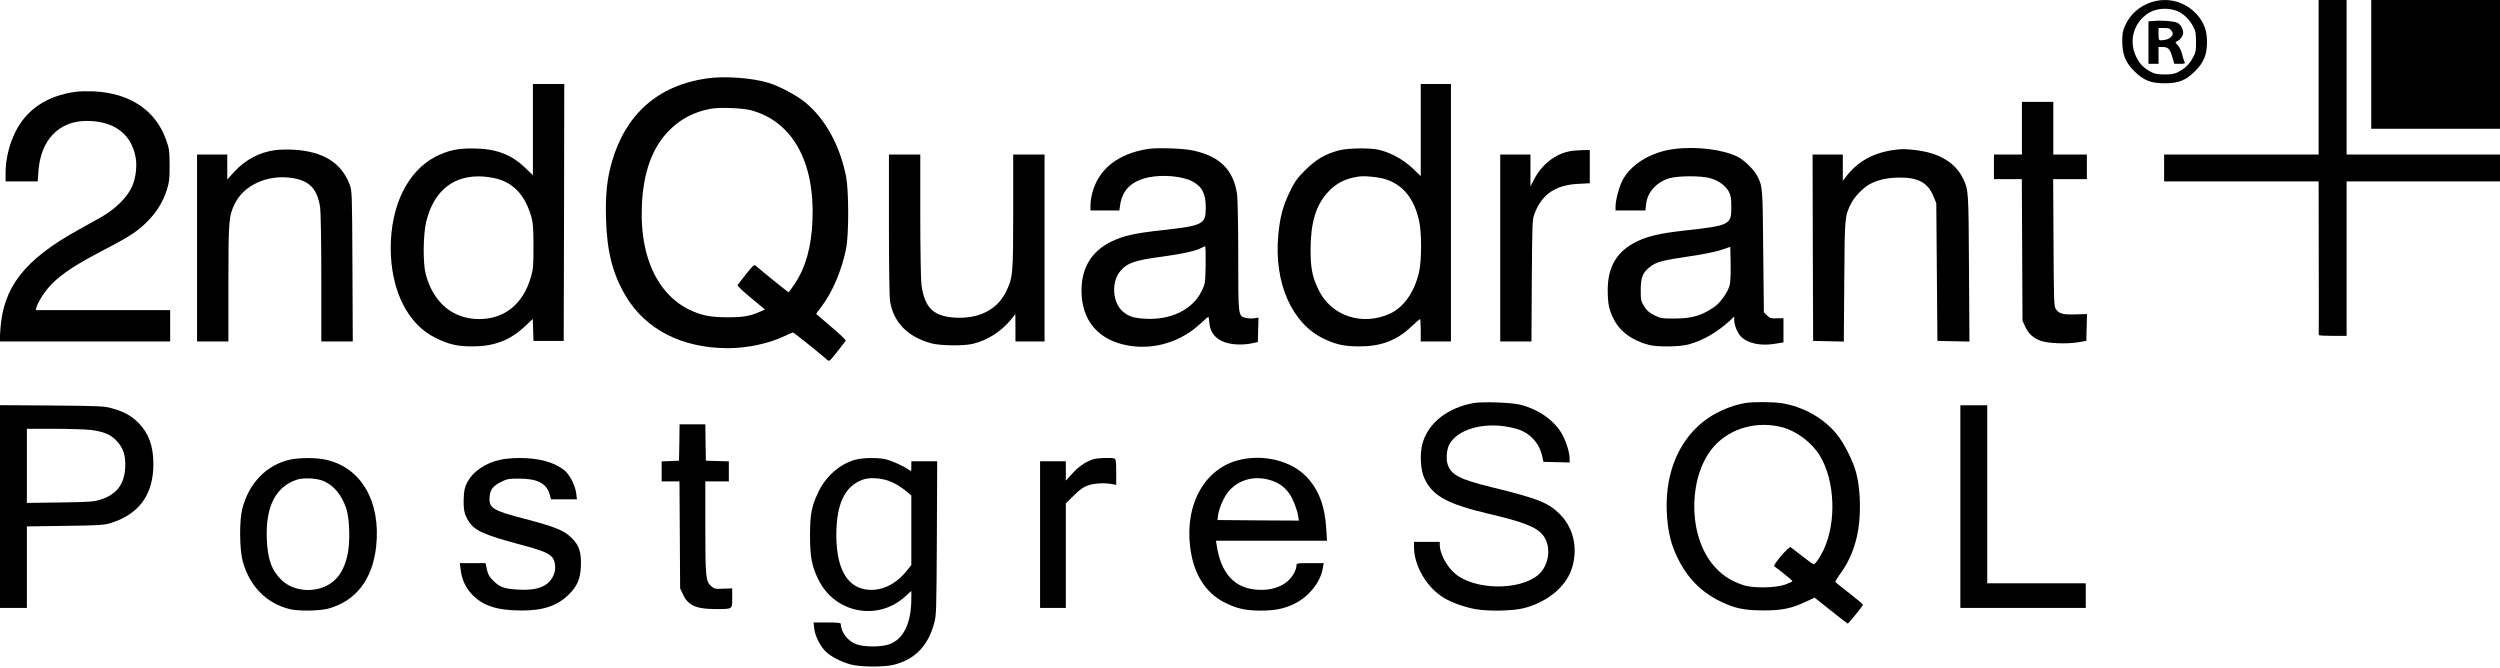
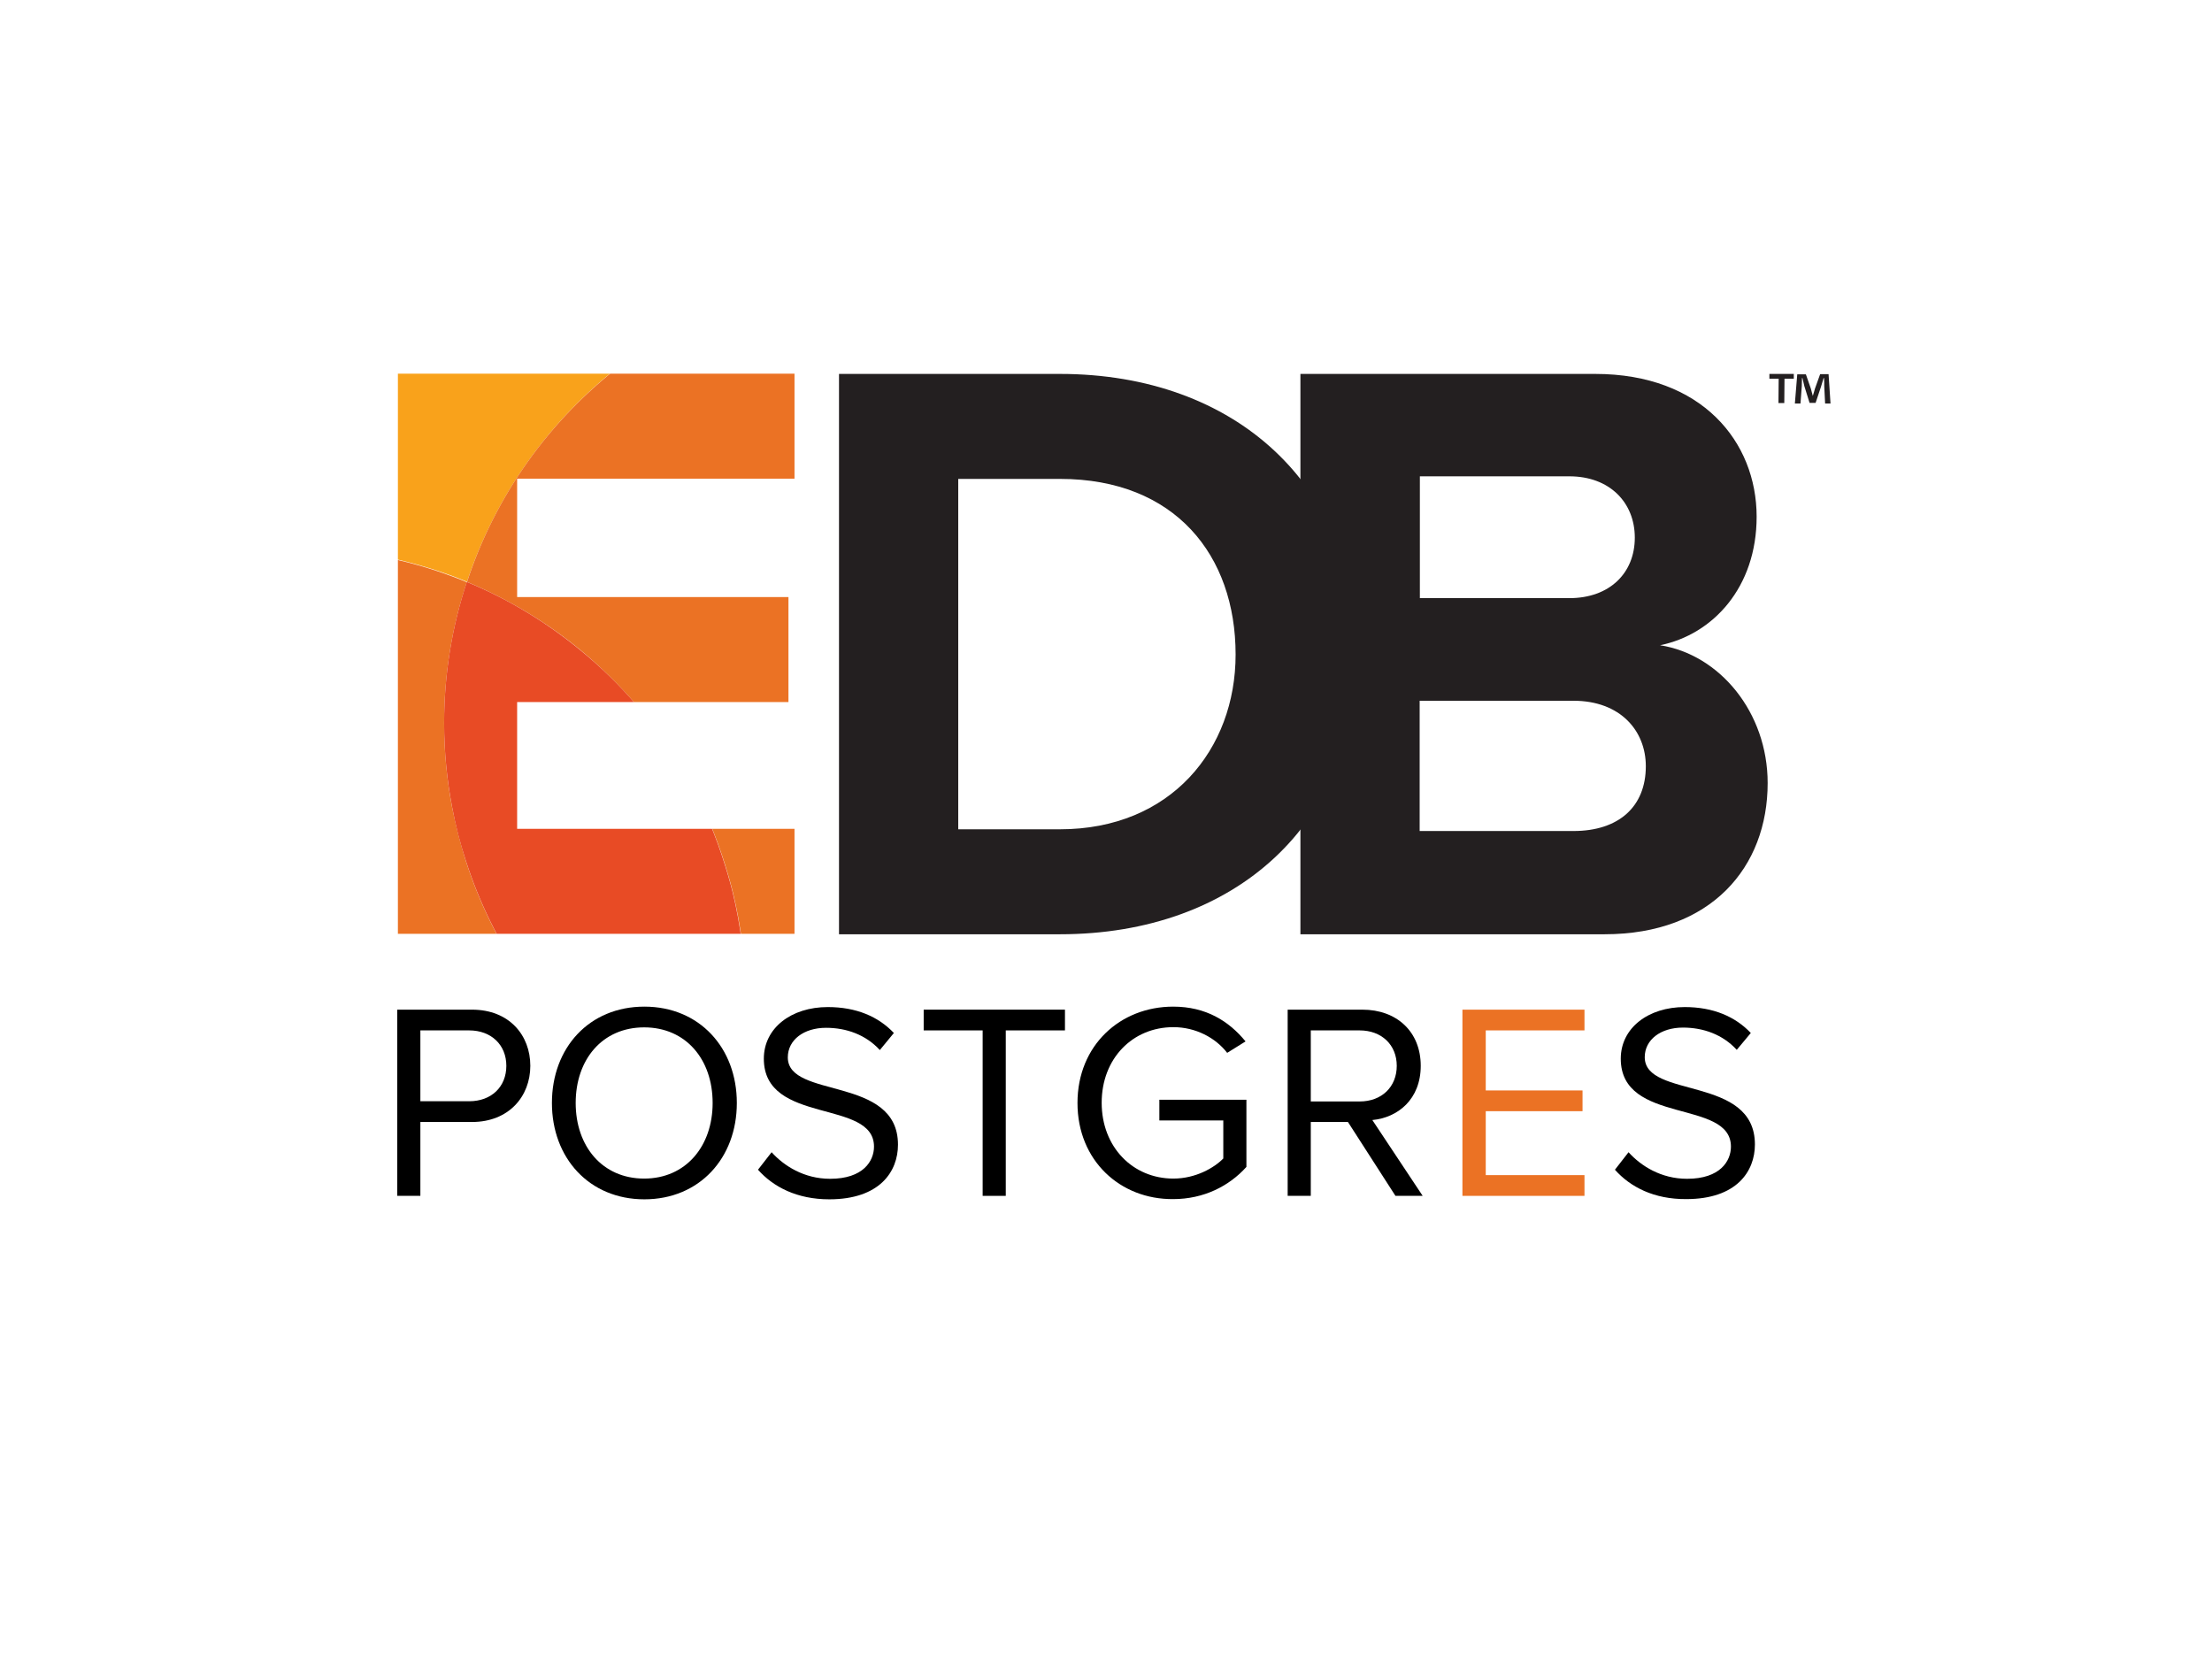
- <svg xmlns="http://www.w3.org/2000/svg" version="1.0" width="2233pt" height="596pt" viewBox="0 0 2233 596" preserveAspectRatio="xMidYMid meet">
-   <g transform="translate(0,596) scale(0.1,-0.1)" fill="#000000" stroke="none">
-     <path d="M19218 5941 c-107 -35 -188 -105 -235 -206 -23 -51 -27 -72 -27 -145 1 -119 28 -186 108 -266 82 -82 147 -108 271 -108 124 0 189 26 271 108 79 79 107 147 107 261 0 101 -27 175 -90 245 -103 115 -258 158 -405 111z m248 -89 c49 -25 95 -74 125 -132 20 -37 24 -60 24 -135 0 -81 -3 -95 -30 -143 -32 -59 -66 -91 -129 -125 -32 -17 -58 -22 -121 -22 -63 0 -89 5 -121 22 -67 36 -101 70 -133 135 -55 110 -39 242 41 333 22 25 59 55 81 66 79 41 186 41 263 1z" />
-     <path d="M19238 5773 l-48 -4 0 -190 0 -189 45 0 45 0 0 75 0 75 38 0 c48 0 65 -18 86 -92 l17 -58 50 0 c44 0 49 2 41 18 -5 9 -15 40 -22 69 -7 31 -23 63 -38 79 -21 21 -24 28 -13 32 28 9 61 51 61 76 0 38 -21 76 -51 92 -30 15 -137 24 -211 17z m158 -88 c15 -23 15 -27 1 -49 -15 -22 -54 -36 -98 -36 -16 0 -19 8 -19 55 l0 55 50 0 c42 0 52 -4 66 -25z" />
-     <path d="M20710 5270 l0 -690 -690 0 -690 0 0 -120 0 -120 690 0 690 0 1 -682 c1 -376 1 -686 0 -690 0 -5 55 -8 124 -8 l125 0 0 690 0 690 685 0 685 0 0 120 0 120 -685 0 -685 0 0 690 0 690 -125 0 -125 0 0 -690z" />
-     <path d="M21180 5385 l0 -575 575 0 575 0 0 575 0 575 -575 0 -575 0 0 -575z" />
-     <path d="M6309 5259 c-431 -63 -720 -318 -843 -743 -44 -149 -59 -297 -53 -511 8 -291 59 -491 175 -687 177 -300 502 -467 912 -468 177 0 370 42 514 111 33 16 64 29 69 29 8 0 234 -181 303 -242 21 -19 21 -18 91 69 38 48 72 93 76 99 4 7 -46 56 -128 124 -74 63 -135 115 -135 116 0 2 21 31 48 66 98 129 180 323 219 515 26 127 25 520 0 648 -56 278 -185 512 -364 660 -78 64 -227 143 -328 175 -147 45 -398 63 -556 39z m396 -283 c372 -99 574 -459 552 -986 -10 -239 -61 -419 -159 -566 -27 -41 -52 -74 -55 -74 -4 0 -202 159 -294 237 -14 11 -24 2 -84 -74 -38 -49 -72 -93 -77 -99 -4 -6 41 -50 119 -114 l126 -105 -49 -21 c-88 -38 -153 -49 -289 -48 -88 0 -153 6 -200 18 -372 91 -583 457 -562 976 12 301 93 525 248 679 101 101 224 164 370 190 75 14 282 6 354 -13z" />
-     <path d="M4760 4802 l0 -407 -70 67 c-126 121 -265 172 -470 172 -135 1 -219 -18 -325 -71 -252 -128 -405 -436 -405 -818 0 -378 151 -681 400 -803 121 -59 193 -76 330 -76 193 0 333 53 465 176 l74 69 3 -98 3 -98 135 0 135 0 3 1148 2 1147 -140 0 -140 0 0 -408z m-305 -443 c144 -44 240 -156 292 -339 14 -53 18 -101 18 -260 0 -174 -2 -204 -23 -275 -69 -240 -236 -375 -462 -375 -235 0 -410 147 -477 400 -27 101 -24 357 5 474 69 277 249 418 512 399 41 -3 102 -14 135 -24z" />
-     <path d="M12690 4799 l0 -412 -74 71 c-81 76 -192 138 -296 163 -79 20 -279 17 -360 -4 -122 -32 -207 -82 -301 -176 -74 -74 -93 -101 -137 -191 -62 -127 -89 -225 -104 -387 -41 -426 120 -793 407 -929 109 -52 184 -68 315 -68 195 0 332 51 463 174 41 39 78 70 81 70 3 0 6 -45 6 -100 l0 -100 135 0 135 0 0 1150 0 1150 -135 0 -135 0 0 -411z m-315 -440 c157 -49 258 -175 301 -374 23 -108 23 -340 0 -450 -38 -176 -135 -318 -258 -375 -248 -116 -530 -22 -641 212 -57 119 -71 192 -71 363 1 237 48 392 155 509 72 79 157 122 274 139 52 8 178 -4 240 -24z" />
-     <path d="M675 5140 c-258 -36 -440 -159 -540 -363 -54 -111 -85 -242 -85 -359 l0 -78 144 0 143 0 6 88 c19 281 182 452 432 452 242 0 398 -116 436 -323 15 -78 2 -184 -29 -258 -45 -103 -154 -210 -290 -285 -37 -21 -123 -69 -192 -107 -482 -267 -673 -512 -697 -894 l-6 -103 761 0 762 0 0 140 0 140 -601 0 -600 0 6 23 c19 60 77 149 140 213 90 91 219 175 473 307 234 122 302 168 394 265 77 82 127 167 160 272 20 64 23 96 23 215 -1 130 -3 146 -31 225 -93 264 -322 418 -645 434 -57 2 -131 1 -164 -4z" />
-     <path d="M18060 4815 l0 -235 -125 0 -125 0 0 -110 0 -110 125 0 124 0 3 -632 3 -633 26 -56 c29 -62 72 -100 140 -124 62 -22 227 -29 324 -13 l80 13 3 120 3 120 -102 -3 c-113 -4 -148 6 -176 47 -17 24 -18 66 -21 594 l-3 567 151 0 150 0 0 110 0 110 -150 0 -150 0 0 235 0 235 -140 0 -140 0 0 -235z" />
-     <path d="M10255 4630 c-271 -43 -443 -180 -500 -397 -8 -31 -15 -79 -15 -105 l0 -48 129 0 129 0 7 48 c20 136 101 215 254 248 126 26 298 11 387 -34 90 -46 124 -111 124 -236 0 -149 -23 -161 -381 -201 -263 -29 -353 -50 -467 -105 -173 -86 -262 -233 -262 -435 0 -271 153 -448 426 -493 229 -37 464 36 638 199 35 32 66 59 69 59 2 0 7 -24 9 -54 10 -115 94 -183 241 -192 40 -3 99 1 132 8 l60 13 3 109 3 109 -41 -6 c-22 -3 -56 -1 -75 4 -66 18 -65 13 -65 551 0 266 -5 513 -10 550 -32 221 -153 342 -395 394 -85 19 -318 26 -400 14z m514 -1038 c-4 -166 -4 -168 -37 -234 -80 -163 -274 -258 -501 -245 -103 5 -149 20 -200 63 -95 79 -107 266 -24 363 63 74 131 97 383 130 164 22 291 50 337 75 15 8 32 15 37 16 4 0 6 -75 5 -168z" />
-     <path d="M14952 4629 c-211 -27 -396 -143 -466 -292 -29 -61 -56 -169 -56 -224 l0 -33 134 0 133 0 6 56 c11 106 91 196 205 231 78 24 293 25 373 0 73 -22 133 -67 161 -119 18 -35 22 -59 22 -133 1 -164 -9 -169 -424 -215 -213 -24 -316 -48 -416 -95 -181 -87 -264 -225 -264 -438 1 -121 11 -171 52 -254 55 -113 169 -197 318 -234 78 -20 269 -17 350 4 128 34 255 107 368 210 l42 40 0 -30 c0 -45 27 -114 58 -147 59 -63 178 -89 310 -66 l72 12 0 108 0 108 -60 -1 c-53 -2 -63 1 -87 26 l-28 27 -6 548 c-5 576 -5 576 -54 672 -27 53 -115 139 -171 168 -132 67 -372 97 -572 71z m497 -1218 c-17 -61 -80 -151 -131 -188 -115 -82 -203 -108 -364 -108 -114 0 -123 2 -179 30 -46 23 -66 42 -90 79 -28 46 -30 56 -30 145 0 114 18 158 84 208 56 44 111 58 348 93 124 18 231 39 284 57 l84 28 3 -150 c2 -96 -2 -166 -9 -194z" />
-     <path d="M2458 4619 c-142 -19 -266 -85 -368 -196 l-60 -66 0 112 0 111 -135 0 -135 0 0 -835 0 -835 140 0 140 0 0 518 c0 563 4 603 57 712 80 164 286 260 500 232 165 -22 238 -96 263 -268 5 -39 10 -312 10 -631 l0 -563 140 0 141 0 -3 673 c-3 662 -4 673 -25 729 -74 195 -237 296 -503 311 -52 3 -125 1 -162 -4z" />
-     <path d="M16935 4623 c-195 -23 -341 -102 -448 -243 l-27 -35 0 118 0 117 -135 0 -135 0 2 -832 3 -833 137 -3 137 -3 4 538 c4 585 4 582 63 699 31 61 111 142 170 172 75 38 155 55 259 56 171 1 256 -47 306 -170 l24 -59 5 -615 5 -615 143 -3 143 -3 -4 658 c-4 699 -4 696 -54 800 -70 143 -216 229 -428 253 -89 10 -112 10 -170 3z" />
-     <path d="M14020 4609 c-130 -25 -249 -119 -317 -250 l-33 -64 0 143 0 142 -135 0 -135 0 0 -835 0 -835 140 0 139 0 3 543 c4 534 4 543 26 602 64 170 187 253 390 263 l102 5 0 148 0 149 -67 -1 c-38 -1 -88 -5 -113 -10z" />
-     <path d="M7940 3958 c0 -371 4 -649 10 -688 30 -189 158 -320 370 -377 80 -21 289 -24 370 -4 133 32 259 114 348 226 l31 40 1 -122 0 -123 130 0 130 0 0 835 0 835 -140 0 -140 0 0 -507 c0 -566 -3 -593 -65 -720 -79 -160 -243 -243 -456 -230 -193 12 -272 90 -299 297 -5 41 -10 319 -10 618 l0 542 -140 0 -140 0 0 -622z" />
-     <path d="M13162 2360 c-235 -43 -407 -179 -457 -364 -25 -93 -17 -232 17 -307 72 -158 206 -232 579 -319 309 -73 420 -117 479 -188 80 -98 60 -271 -42 -358 -168 -141 -567 -135 -741 12 -74 62 -137 180 -137 256 l0 28 -115 0 -115 0 0 -48 c0 -165 115 -361 265 -451 71 -43 187 -85 285 -102 118 -21 339 -16 435 10 202 53 365 185 420 340 64 182 24 375 -105 501 -102 101 -197 138 -605 238 -287 70 -365 110 -395 206 -15 46 -8 131 14 174 71 137 307 205 543 156 92 -19 145 -44 196 -93 46 -43 76 -98 92 -166 l11 -50 117 -3 117 -3 0 34 c0 52 -28 145 -63 211 -66 125 -209 228 -377 271 -77 20 -338 29 -418 15z" />
-     <path d="M15588 2360 c-132 -23 -275 -86 -378 -169 -234 -188 -349 -497 -319 -858 11 -140 39 -247 94 -358 87 -178 209 -302 378 -385 130 -64 216 -82 387 -82 166 -1 250 17 381 78 l77 36 146 -116 c80 -64 148 -116 150 -116 7 0 136 159 136 168 0 5 -54 51 -120 102 -66 51 -123 97 -126 101 -3 5 13 32 34 61 78 104 127 213 158 346 38 164 36 405 -6 567 -26 102 -106 262 -171 343 -116 145 -303 251 -497 281 -80 12 -253 13 -324 1z m330 -216 c129 -34 266 -137 337 -254 135 -222 150 -592 34 -840 -33 -70 -74 -130 -90 -130 -6 0 -51 33 -102 73 -51 40 -97 76 -104 80 -15 9 -161 -162 -146 -171 39 -26 163 -126 163 -133 0 -4 -30 -18 -67 -31 -91 -31 -288 -33 -373 -4 -125 43 -207 100 -282 197 -217 279 -204 794 26 1047 146 159 380 224 604 166z" />
-     <path d="M0 1436 l0 -906 120 0 120 0 0 364 0 364 338 5 c281 3 347 7 397 21 263 77 395 253 395 531 0 162 -42 276 -135 370 -63 62 -130 99 -232 127 -74 21 -103 22 -540 26 l-463 3 0 -905z m808 684 c120 -15 181 -41 235 -99 60 -64 81 -133 75 -242 -9 -146 -77 -235 -216 -280 -61 -20 -92 -23 -364 -27 l-298 -4 0 331 0 331 243 0 c133 0 280 -5 325 -10z" />
-     <path d="M17510 1435 l0 -905 560 0 560 0 0 110 0 110 -440 0 -440 0 0 795 0 795 -120 0 -120 0 0 -905z" />
-     <path d="M6068 2008 l-3 -163 -77 -3 -78 -3 0 -89 0 -90 79 0 80 0 3 -477 3 -478 26 -56 c46 -97 117 -129 288 -129 158 0 151 -4 151 99 l0 86 -78 -3 c-72 -4 -80 -2 -109 22 -49 41 -53 81 -53 531 l0 405 105 0 105 0 0 90 0 89 -102 3 -103 3 -3 163 -2 162 -115 0 -115 0 -2 -162z" />
-     <path d="M2593 1855 c-211 -46 -370 -209 -429 -440 -27 -106 -25 -362 4 -468 61 -224 213 -378 422 -428 78 -19 260 -16 339 4 248 66 399 261 431 557 43 403 -136 708 -455 775 -86 18 -229 18 -312 0z m298 -192 c92 -41 157 -119 200 -239 33 -92 39 -321 10 -434 -27 -106 -65 -175 -127 -225 -128 -105 -341 -99 -458 13 -90 87 -126 187 -133 372 -11 286 80 464 270 526 59 19 180 13 238 -13z" />
-     <path d="M4470 1854 c-136 -29 -251 -109 -300 -209 -19 -38 -26 -70 -28 -136 -4 -98 6 -147 44 -205 55 -86 138 -122 483 -214 236 -63 280 -90 289 -178 3 -35 -1 -62 -16 -94 -41 -93 -141 -134 -306 -125 -128 7 -170 21 -227 77 -38 37 -49 55 -60 103 l-12 57 -115 0 -115 0 7 -55 c10 -85 42 -159 96 -218 96 -105 224 -149 440 -150 201 -2 327 41 432 144 73 73 101 136 106 245 6 129 -13 191 -81 258 -68 68 -146 100 -418 171 -292 76 -324 97 -316 198 5 64 30 96 102 132 55 28 68 30 165 30 161 0 243 -44 270 -142 l11 -43 116 0 116 0 -6 52 c-9 72 -59 170 -106 208 -93 73 -229 110 -406 109 -55 0 -129 -7 -165 -15z" />
-     <path d="M7641 1854 c-137 -37 -262 -145 -330 -286 -62 -128 -75 -196 -76 -388 0 -196 16 -279 77 -401 148 -297 530 -369 773 -147 l55 50 0 -68 c0 -222 -71 -366 -201 -410 -72 -24 -215 -24 -286 0 -78 26 -143 109 -143 184 0 9 -31 12 -121 12 l-122 0 6 -55 c7 -67 56 -163 108 -210 51 -46 144 -92 226 -112 93 -22 296 -22 380 0 186 49 300 166 355 364 22 76 22 93 26 766 l3 687 -116 0 -115 0 0 -46 c0 -46 0 -46 -22 -30 -46 34 -165 86 -217 96 -75 14 -196 11 -260 -6z m264 -179 c63 -16 130 -53 196 -108 l39 -32 0 -311 0 -311 -39 -49 c-82 -103 -186 -164 -292 -172 -219 -15 -338 155 -339 486 0 281 75 440 237 498 51 18 126 17 198 -1z" />
-     <path d="M9758 1856 c-67 -24 -126 -65 -182 -128 l-56 -61 0 86 0 87 -115 0 -115 0 0 -655 0 -655 115 0 115 0 0 467 0 467 73 72 c56 55 85 75 127 89 57 19 147 24 213 11 l37 -7 0 114 c0 96 -3 116 -16 121 -28 11 -158 6 -196 -8z" />
-     <path d="M11083 1855 c-314 -68 -500 -388 -453 -778 29 -241 135 -412 311 -500 105 -53 184 -70 314 -71 130 0 205 14 300 58 133 62 242 197 261 324 l7 42 -122 0 c-119 0 -121 0 -121 -22 -1 -41 -36 -103 -81 -141 -63 -54 -156 -81 -262 -75 -209 11 -333 145 -370 401 l-6 37 496 0 496 0 -7 109 c-12 205 -70 354 -181 467 -134 136 -368 196 -582 149z m268 -185 c72 -22 125 -61 168 -123 32 -48 65 -133 76 -195 l7 -42 -364 2 -363 3 3 33 c6 55 40 144 78 199 85 123 240 172 395 123z" />
+ <svg xmlns="http://www.w3.org/2000/svg" xmlns:xlink="http://www.w3.org/1999/xlink" version="1.1" x="0px" y="0px" viewBox="0 0 1024 768" style="enable-background:new 0 0 1024 768;" xml:space="preserve">
+   <style type="text/css">
+ 	.st0{fill:#EB7224;}
+ 	.st1{fill:#231F20;}
+ 	.st2{clip-path:url(#XMLID_4_);}
+ 	.st3{fill:#F9A21B;}
+ 	.st4{fill:#E84B25;}
+ 	.st5{display:none;}
+ 	.st6{display:inline;}
+ 	.st7{clip-path:url(#XMLID_12_);}
+ 	.st8{font-family:'MyriadPro-Regular';}
+ 	.st9{font-size:26.437px;}
+ 	.st10{clip-path:url(#XMLID_13_);}
+ 	.st11{display:inline;fill:#231F20;}
+ 	.st12{font-size:56.344px;}
+ </style>
+   <g id="Layer_1">
+     <g>
+       <path id="XMLID_62_" d="M183.9,553.6v-86.2h34.6c17.3,0,27,11.9,27,26c0,14.1-9.9,26-27,26h-23.9v34.2H183.9z M234.4,493.4    c0-9.7-7-16.4-17.2-16.4h-22.6v32.8h22.6C227.5,509.8,234.4,503.1,234.4,493.4z" />
+       <path id="XMLID_59_" d="M255.5,510.6c0-25.5,17.2-44.6,42.8-44.6c25.5,0,42.8,19.1,42.8,44.6c0,25.5-17.3,44.6-42.8,44.6    C272.7,555.2,255.5,536,255.5,510.6z M329.9,510.6c0-20.2-12.4-35-31.7-35c-19.4,0-31.7,14.9-31.7,35c0,20,12.3,35,31.7,35    C317.5,545.6,329.9,530.6,329.9,510.6z" />
+       <path id="XMLID_57_" d="M350.9,541.5l6.3-8.1c5.7,6.3,15,12.3,27.1,12.3c15.4,0,20.3-8.3,20.3-14.9c0-22.2-51-9.9-51-40.7    c0-14.2,12.7-23.9,29.6-23.9c13.2,0,23.4,4.4,30.6,12l-6.5,7.9c-6.5-7.1-15.5-10.3-24.9-10.3c-10.3,0-17.7,5.6-17.7,13.7    c0,19.4,51,8.3,51,40.4c0,12.5-8.5,25.3-31.8,25.3C369,555.2,358,549.5,350.9,541.5z" />
+       <path id="XMLID_55_" d="M454.9,553.6V477h-27.3v-9.6H493v9.6h-27.4v76.6H454.9z" />
+       <path id="XMLID_53_" d="M498.8,510.6c0-26.7,19.8-44.6,44.3-44.6c15.2,0,25.8,6.7,33.5,16.1l-8.5,5.3c-5.4-7-14.6-11.9-24.9-11.9    c-18.9,0-33.2,14.5-33.2,35c0,20.4,14.3,35.1,33.2,35.1c10.3,0,18.9-5,23.1-9.3v-17.6h-29.6v-9.6H577v31.1    c-8,8.9-19.8,14.9-33.9,14.9C518.6,555.3,498.8,537.3,498.8,510.6z" />
+       <path id="XMLID_44_" d="M646,553.6l-22-34.2h-17.2v34.2h-10.7v-86.2h34.6c15.8,0,27,10.1,27,26c0,15.5-10.6,24-22.4,25.1    l23.3,35.1H646z M646.6,493.4c0-9.7-7-16.4-17.2-16.4h-22.6v32.9h22.6C639.7,509.9,646.6,503.1,646.6,493.4z" />
+       <path id="XMLID_42_" class="st0" d="M677,553.6v-86.2h56.5v9.6h-45.7v27.8h44.8v9.6h-44.8V544h45.7v9.6H677z" />
+       <path id="XMLID_40_" d="M747.6,541.5l6.3-8.1c5.7,6.3,15,12.3,27.1,12.3c15.4,0,20.3-8.3,20.3-14.9c0-22.2-51-9.9-51-40.7    c0-14.2,12.7-23.9,29.6-23.9c13.2,0,23.4,4.4,30.6,12L804,486c-6.5-7.1-15.5-10.3-24.9-10.3c-10.3,0-17.7,5.6-17.7,13.7    c0,19.4,51,8.3,51,40.4c0,12.5-8.5,25.3-31.8,25.3C765.7,555.2,754.7,549.5,747.6,541.5z" />
+       <g id="XMLID_3_">
+         <g id="XMLID_34_">
+           <path id="XMLID_35_" class="st1" d="M388.4,432.5V173.1h102.3c81.3,0,137.7,51.7,137.7,129.9c0,78.2-56.4,129.5-137.7,129.5      H388.4z M572,303c0-45.9-28-81.3-81.3-81.3h-47.1v162.2h47.1C542,383.9,572,346.9,572,303z" />
+         </g>
+         <g id="XMLID_29_">
+           <path id="XMLID_30_" class="st1" d="M602,432.5V173.1h136.5c49.4,0,74.7,31.5,74.7,66.1c0,32.7-20.2,54.5-44.7,59.5      c27.6,4.3,49.8,31.1,49.8,63.8c0,38.9-26.1,70-75.5,70H602z M756.8,248.9c0-16.3-11.7-28.4-30.3-28.4h-69.2v56.4h69.2      C745.1,276.9,756.8,265.3,756.8,248.9z M761.9,354.7c0-16.3-11.7-30.3-33.5-30.3h-71.2v60.3h71.2      C749.4,384.7,761.9,373.4,761.9,354.7z" />
+         </g>
+         <g id="XMLID_17_">
+           <defs>
+             <path id="XMLID_19_" d="M184.2,432.5V173h183.6v48.6H239.4v54.8h125.6v48.6H239.4v58.7h128.4v48.6H184.2z" />
+           </defs>
+           <clipPath id="XMLID_4_">
+             <use xlink:href="#XMLID_19_" style="overflow:visible;" />
+           </clipPath>
+           <g id="XMLID_21_" class="st2">
+             <g id="XMLID_22_">
+               <g id="XMLID_23_">
+                 <g id="XMLID_24_">
+                   <path id="XMLID_28_" class="st3" d="M290.9,79.2C185,79.2,97.6,157.9,83.8,260c16.7-4.3,34.2-6.6,52.2-6.6          c8.6,0,17.1,0.6,25.5,1.6c6.2,0.8,12.4,1.8,18.5,3.1c12.5,2.7,24.6,6.4,36.2,11.2c13.3-40.3,38.5-75.2,71.4-100.5          c6.2-4.7,12.6-9.2,19.2-13.2c31.5-19,68.5-30,108-30c2.6,0,5.1,0.1,7.7,0.2C386.5,96.7,340.7,79.2,290.9,79.2z" />
+                   <path id="XMLID_27_" class="st0" d="M215.7,398.7c-2.6-8.1-4.7-16.5-6.4-25c-2.4-12.6-3.7-25.6-3.7-38.9          c0-22.8,3.7-44.8,10.5-65.3c-11.6-4.8-23.7-8.6-36.2-11.2c-6.1-1.3-12.2-2.4-18.5-3.1c-8.3-1-16.8-1.6-25.5-1.6          c-18,0-35.6,2.3-52.2,6.6c-1.2,9.2-2,18.7-2,28.3c0,112.9,89.5,204.8,201.3,208.9C252,471.8,228.3,437.8,215.7,398.7z" />
+                   <path id="XMLID_26_" class="st0" d="M422.5,125.9c-2.6-0.1-5.1-0.2-7.7-0.2c-39.5,0-76.5,11-108,30c-6.6,4-13,8.5-19.2,13.2          c-33,25.3-58.2,60.2-71.4,100.5c19.2,8,36.9,18.7,52.7,31.7c18.6,15.4,34.6,33.9,47,54.7c7.5,12.6,13.7,26.2,18.4,40.3          c1.8,5.5,3.5,11,4.9,16.7c3.9,15.9,6,32.5,6,49.7c0,9.6-0.7,19-1.9,28.2c90.2-23.2,156.8-105.1,156.8-202.5          C499.9,222.7,469.7,164.2,422.5,125.9z" />
+                   <path id="XMLID_25_" class="st4" d="M339.1,412.8c-1.4-5.7-3.1-11.2-4.9-16.7c-4.7-14.2-10.9-27.7-18.4-40.3          c-12.4-20.9-28.3-39.4-47-54.7c-15.8-13-33.5-23.8-52.7-31.7c-6.8,20.6-10.5,42.5-10.5,65.3c0,13.3,1.3,26.3,3.7,38.9          c1.6,8.5,3.7,16.9,6.4,25c12.6,39.1,36.3,73.2,67.4,98.5c2.5,0.1,5.1,0.2,7.7,0.2c18,0,35.5-2.3,52.2-6.6          c1.2-9.2,1.9-18.7,1.9-28.2C345.1,445.4,343,428.7,339.1,412.8z" />
+                 </g>
+               </g>
+             </g>
+           </g>
+         </g>
+       </g>
+       <g>
+         <path class="st1" d="M830.4,173.1l0,2.2l-4.3,0l-0.1,11.3l-2.7,0l0.1-11.3l-4.3,0l0-2.2L830.4,173.1z M844.9,186.8l-0.4-8     c0-1,0-2.3-0.1-3.8l-0.2,0c-0.4,1.2-0.8,2.8-1.2,4l-2.5,7.5l-2.8,0l-2.4-7.7c-0.2-1-0.6-2.6-0.9-3.8l-0.2,0     c0,1.2-0.1,2.5-0.1,3.8l-0.6,8l-2.6,0l1.1-13.5l4,0l2.3,6.6c0.3,1,0.5,2,0.9,3.4l0,0c0.4-1.2,0.7-2.4,1-3.4l2.4-6.7l3.9,0     l0.9,13.6L844.9,186.8z" />
+       </g>
+     </g>
+   </g>
+   <g id="Layer_3" class="st5">
+     <g id="XMLID_6_" class="st6">
+       <g id="XMLID_10_">
+         <g id="XMLID_135_">
+           <path id="XMLID_136_" class="st1" d="M347.5,411.6v-95.3h37.6c29.9,0,50.6,19,50.6,47.7c0,28.7-20.7,47.6-50.6,47.6H347.5z       M414.9,364c0-16.9-10.3-29.9-29.9-29.9h-17.3v59.6h17.3C403.9,393.7,414.9,380.2,414.9,364z" />
+         </g>
+         <g id="XMLID_130_">
+           <path id="XMLID_131_" class="st1" d="M425.9,411.6v-95.3h50.2c18.1,0,27.4,11.6,27.4,24.3c0,12-7.4,20-16.4,21.9      c10.1,1.6,18.3,11.4,18.3,23.4c0,14.3-9.6,25.7-27.7,25.7H425.9z M482.8,344.1c0-6-4.3-10.4-11.1-10.4h-25.4v20.7h25.4      C478.5,354.4,482.8,350.1,482.8,344.1z M484.7,383c0-6-4.3-11.1-12.3-11.1h-26.2V394h26.2C480.1,394,484.7,389.9,484.7,383z" />
+         </g>
+         <g id="XMLID_118_">
+           <defs>
+             <path id="XMLID_120_" d="M272.5,411.6v-95.3h67.5v17.9h-47.2v20.1h46.2v17.9h-46.2v21.6h47.2v17.9H272.5z" />
+           </defs>
+           <clipPath id="XMLID_12_">
+             <use xlink:href="#XMLID_120_" style="overflow:visible;" />
+           </clipPath>
+           <g id="XMLID_122_" class="st7">
+             <g id="XMLID_123_">
+               <g id="XMLID_124_">
+                 <g id="XMLID_125_">
+                   <path id="XMLID_129_" class="st3" d="M311.7,281.8c-38.9,0-71,28.9-76.1,66.4c6.1-1.6,12.6-2.4,19.2-2.4          c3.2,0,6.3,0.2,9.3,0.6c2.3,0.3,4.6,0.7,6.8,1.1c4.6,1,9.1,2.4,13.3,4.1c4.9-14.8,14.1-27.6,26.2-36.9          c2.3-1.7,4.6-3.4,7.1-4.8c11.6-7,25.1-11,39.7-11c0.9,0,1.9,0,2.8,0.1C346.8,288.2,330,281.8,311.7,281.8z" />
+                   <path id="XMLID_128_" class="st0" d="M284,399.2c-1-3-1.7-6.1-2.3-9.2c-0.9-4.6-1.3-9.4-1.3-14.3c0-8.4,1.4-16.4,3.9-24          c-4.3-1.8-8.7-3.1-13.3-4.1c-2.2-0.5-4.5-0.9-6.8-1.1c-3.1-0.4-6.2-0.6-9.3-0.6c-6.6,0-13.1,0.8-19.2,2.4          c-0.5,3.4-0.7,6.9-0.7,10.4c0,41.5,32.9,75.2,74,76.7C297.4,426,288.7,413.5,284,399.2z" />
+                   <path id="XMLID_127_" class="st0" d="M360,298.9c-0.9,0-1.9-0.1-2.8-0.1c-14.5,0-28.1,4-39.7,11c-2.4,1.5-4.8,3.1-7.1,4.8          c-12.1,9.3-21.4,22.1-26.2,36.9c7,2.9,13.5,6.9,19.3,11.7c6.8,5.6,12.7,12.4,17.3,20.1c2.8,4.6,5,9.6,6.7,14.8          c0.7,2,1.3,4,1.8,6.1c1.4,5.9,2.2,12,2.2,18.2c0,3.5-0.3,7-0.7,10.4c33.1-8.5,57.6-38.6,57.6-74.4          C388.5,334.5,377.3,313,360,298.9z" />
+                   <path id="XMLID_126_" class="st4" d="M329.4,404.3c-0.5-2.1-1.1-4.1-1.8-6.1c-1.7-5.2-4-10.2-6.7-14.8          c-4.6-7.7-10.4-14.5-17.3-20.1c-5.8-4.8-12.3-8.7-19.3-11.7c-2.5,7.6-3.9,15.6-3.9,24c0,4.9,0.5,9.7,1.3,14.3          c0.6,3.1,1.4,6.2,2.3,9.2c4.6,14.4,13.3,26.9,24.8,36.2c0.9,0,1.9,0.1,2.8,0.1c6.6,0,13.1-0.8,19.2-2.4          c0.5-3.4,0.7-6.9,0.7-10.4C331.6,416.3,330.8,410.2,329.4,404.3z" />
+                 </g>
+               </g>
+             </g>
+           </g>
+         </g>
+         <g id="XMLID_11_">
+           <g id="XMLID_66_">
+             <path id="XMLID_67_" class="st1" d="M505.3,317.3c0.7,0,1.3,0.2,2,0.5c0.6,0.3,1.1,0.8,1.5,1.5c0.4,0.6,0.5,1.3,0.5,2       c0,0.7-0.2,1.4-0.5,2c-0.4,0.6-0.8,1.1-1.5,1.5c-0.6,0.4-1.3,0.5-2,0.5c-0.7,0-1.4-0.2-2-0.5c-0.6-0.4-1.1-0.8-1.5-1.5       c-0.4-0.6-0.5-1.3-0.5-2c0-0.7,0.2-1.4,0.5-2c0.4-0.6,0.9-1.1,1.5-1.5C504,317.4,504.6,317.3,505.3,317.3z M505.3,318       c-0.6,0-1.1,0.1-1.6,0.4c-0.5,0.3-0.9,0.7-1.2,1.2c-0.3,0.5-0.4,1.1-0.4,1.6c0,0.6,0.1,1.1,0.4,1.6c0.3,0.5,0.7,0.9,1.2,1.2       c0.5,0.3,1,0.4,1.6,0.4c0.6,0,1.1-0.1,1.6-0.4c0.5-0.3,0.9-0.7,1.2-1.2c0.3-0.5,0.4-1,0.4-1.6c0-0.6-0.1-1.1-0.4-1.6       c-0.3-0.5-0.7-0.9-1.2-1.2C506.4,318.2,505.9,318,505.3,318z M503.5,323.4v-4.3h0.9c0.8,0,1.3,0,1.4,0c0.3,0,0.5,0.1,0.7,0.2       c0.2,0.1,0.3,0.2,0.4,0.4c0.1,0.2,0.2,0.4,0.2,0.6c0,0.3-0.1,0.6-0.3,0.8c-0.2,0.2-0.5,0.4-0.8,0.4c0.1,0,0.2,0.1,0.3,0.2       c0.1,0.1,0.2,0.2,0.3,0.3c0,0,0.1,0.2,0.3,0.5l0.5,0.9h-1.1l-0.4-0.7c-0.2-0.5-0.4-0.8-0.6-0.9c-0.2-0.1-0.4-0.2-0.6-0.2h-0.2       v1.7H503.5z M504.4,321h0.4c0.5,0,0.8,0,0.9-0.1c0.1,0,0.2-0.1,0.3-0.2c0.1-0.1,0.1-0.2,0.1-0.3c0-0.1,0-0.2-0.1-0.3       c-0.1-0.1-0.2-0.2-0.3-0.2c-0.1,0-0.4-0.1-0.9-0.1h-0.4V321z" />
+           </g>
+         </g>
+       </g>
+       <g id="XMLID_7_">
+         <text id="XMLID_9_" transform="matrix(1 0 0 1 543.3638 372.1426)" class="st1 st8 st9">P</text>
+         <text id="XMLID_8_" transform="matrix(1 0 0 1 557.4116 372.1426)" class="st1 st8 st9">ostgres for the Enterprise.</text>
+       </g>
+     </g>
+   </g>
+   <g id="Layer_2" class="st5">
+     <g id="XMLID_5_" class="st6">
+       <path id="XMLID_113_" d="M688.9,400.4V386h5.8c2.9,0,4.5,2,4.5,4.3c0,2.4-1.7,4.3-4.5,4.3h-4v5.7H688.9z M697.4,390.4    c0-1.6-1.2-2.7-2.9-2.7h-3.8v5.5h3.8C696.2,393.1,697.4,392,697.4,390.4z" />
+       <path id="XMLID_110_" d="M700.9,393.2c0-4.3,2.9-7.5,7.1-7.5c4.3,0,7.1,3.2,7.1,7.5s-2.9,7.5-7.1,7.5    C703.7,400.7,700.9,397.5,700.9,393.2z M713.3,393.2c0-3.4-2.1-5.9-5.3-5.9c-3.2,0-5.3,2.5-5.3,5.9c0,3.3,2.1,5.9,5.3,5.9    C711.2,399.1,713.3,396.6,713.3,393.2z" />
+       <path id="XMLID_108_" d="M716.8,398.4l1.1-1.4c1,1.1,2.5,2.1,4.5,2.1c2.6,0,3.4-1.4,3.4-2.5c0-3.7-8.5-1.7-8.5-6.8    c0-2.4,2.1-4,4.9-4c2.2,0,3.9,0.7,5.1,2l-1.1,1.3c-1.1-1.2-2.6-1.7-4.2-1.7c-1.7,0-3,0.9-3,2.3c0,3.2,8.5,1.4,8.5,6.8    c0,2.1-1.4,4.2-5.3,4.2C719.8,400.7,718,399.7,716.8,398.4z" />
+       <path id="XMLID_106_" d="M734.2,400.4v-12.8h-4.6V386h10.9v1.6H736v12.8H734.2z" />
+       <path id="XMLID_104_" d="M741.5,393.2c0-4.5,3.3-7.5,7.4-7.5c2.5,0,4.3,1.1,5.6,2.7l-1.4,0.9c-0.9-1.2-2.4-2-4.2-2    c-3.2,0-5.6,2.4-5.6,5.9c0,3.4,2.4,5.9,5.6,5.9c1.7,0,3.2-0.8,3.9-1.6v-2.9h-4.9V393h6.7v5.2c-1.3,1.5-3.3,2.5-5.7,2.5    C744.9,400.7,741.5,397.7,741.5,393.2z" />
+       <path id="XMLID_101_" d="M766.1,400.4l-3.7-5.7h-2.9v5.7h-1.8V386h5.8c2.6,0,4.5,1.7,4.5,4.3c0,2.6-1.8,4-3.7,4.2l3.9,5.9H766.1z     M766.3,390.4c0-1.6-1.2-2.7-2.9-2.7h-3.8v5.5h3.8C765.1,393.1,766.3,392,766.3,390.4z" />
+       <path id="XMLID_99_" d="M771.3,400.4V386h9.4v1.6h-7.6v4.6h7.5v1.6h-7.5v5h7.6v1.6H771.3z" />
+       <path id="XMLID_97_" d="M783.1,398.4l1.1-1.4c1,1.1,2.5,2.1,4.5,2.1c2.6,0,3.4-1.4,3.4-2.5c0-3.7-8.5-1.7-8.5-6.8    c0-2.4,2.1-4,4.9-4c2.2,0,3.9,0.7,5.1,2l-1.1,1.3c-1.1-1.2-2.6-1.7-4.2-1.7c-1.7,0-3,0.9-3,2.3c0,3.2,8.5,1.4,8.5,6.8    c0,2.1-1.4,4.2-5.3,4.2C786.2,400.7,784.3,399.7,783.1,398.4z" />
+       <path id="XMLID_93_" class="st1" d="M723.1,380.2v-43.4h17.1c13.6,0,23,8.6,23,21.7c0,13.1-9.4,21.7-23,21.7H723.1z M753.8,358.5    c0-7.7-4.7-13.6-13.6-13.6h-7.9v27.1h7.9C748.8,372.1,753.8,365.9,753.8,358.5z" />
+       <path id="XMLID_88_" class="st1" d="M758.8,380.2v-43.4h22.8c8.3,0,12.5,5.3,12.5,11.1c0,5.5-3.4,9.1-7.5,9.9    c4.6,0.7,8.3,5.2,8.3,10.7c0,6.5-4.4,11.7-12.6,11.7H758.8z M784.7,349.5c0-2.7-2-4.7-5.1-4.7H768v9.4h11.6    C782.7,354.2,784.7,352.2,784.7,349.5z M785.5,367.2c0-2.7-2-5.1-5.6-5.1H768v10.1h11.9C783.4,372.2,785.5,370.3,785.5,367.2z" />
+       <g id="XMLID_75_">
+         <defs>
+           <path id="XMLID_77_" d="M689,380.2v-43.4h30.7v8.1h-21.5v9.2h21v8.1h-21v9.8h21.5v8.1H689z" />
+         </defs>
+         <clipPath id="XMLID_13_">
+           <use xlink:href="#XMLID_77_" style="overflow:visible;" />
+         </clipPath>
+         <g id="XMLID_80_" class="st10">
+           <g id="XMLID_81_">
+             <g id="XMLID_82_">
+               <path id="XMLID_86_" class="st3" d="M706.8,321.1c-17.7,0-32.3,13.2-34.6,30.2c2.8-0.7,5.7-1.1,8.7-1.1c1.4,0,2.9,0.1,4.3,0.3        c1,0.1,2.1,0.3,3.1,0.5c2.1,0.4,4.1,1.1,6.1,1.9c2.2-6.7,6.4-12.6,11.9-16.8c1-0.8,2.1-1.5,3.2-2.2c5.3-3.2,11.4-5,18.1-5        c0.4,0,0.9,0,1.3,0C722.8,324,715.1,321.1,706.8,321.1z" />
+               <path id="XMLID_85_" class="st0" d="M694.2,374.5c-0.4-1.4-0.8-2.8-1.1-4.2c-0.4-2.1-0.6-4.3-0.6-6.5c0-3.8,0.6-7.5,1.8-10.9        c-1.9-0.8-4-1.4-6.1-1.9c-1-0.2-2-0.4-3.1-0.5c-1.4-0.2-2.8-0.3-4.3-0.3c-3,0-5.9,0.4-8.7,1.1c-0.2,1.5-0.3,3.1-0.3,4.7        c0,18.9,15,34.2,33.7,34.9C700.3,386.8,696.3,381.1,694.2,374.5z" />
+               <path id="XMLID_84_" class="st0" d="M728.8,328.9c-0.4,0-0.9,0-1.3,0c-6.6,0-12.8,1.8-18.1,5c-1.1,0.7-2.2,1.4-3.2,2.2        c-5.5,4.2-9.7,10.1-11.9,16.8c3.2,1.3,6.2,3.1,8.8,5.3c3.1,2.6,5.8,5.7,7.9,9.1c1.3,2.1,2.3,4.4,3.1,6.7        c0.3,0.9,0.6,1.8,0.8,2.8c0.7,2.7,1,5.4,1,8.3c0,1.6-0.1,3.2-0.3,4.7c15.1-3.9,26.2-17.6,26.2-33.8        C741.7,345.1,736.7,335.3,728.8,328.9z" />
+               <path id="XMLID_83_" class="st4" d="M714.8,376.9c-0.2-0.9-0.5-1.9-0.8-2.8c-0.8-2.4-1.8-4.6-3.1-6.7        c-2.1-3.5-4.7-6.6-7.9-9.1c-2.6-2.2-5.6-4-8.8-5.3c-1.1,3.4-1.8,7.1-1.8,10.9c0,2.2,0.2,4.4,0.6,6.5c0.3,1.4,0.6,2.8,1.1,4.2        c2.1,6.5,6.1,12.2,11.3,16.5c0.4,0,0.9,0,1.3,0c3,0,5.9-0.4,8.7-1.1c0.2-1.5,0.3-3.1,0.3-4.7        C715.8,382.3,715.5,379.5,714.8,376.9z" />
+             </g>
+           </g>
+         </g>
+       </g>
+       <path id="XMLID_70_" class="st1" d="M794.9,337.3c0.3,0,0.6,0.1,0.9,0.2c0.3,0.2,0.5,0.4,0.7,0.7c0.2,0.3,0.2,0.6,0.2,0.9    c0,0.3-0.1,0.6-0.2,0.9c-0.2,0.3-0.4,0.5-0.7,0.7c-0.3,0.2-0.6,0.2-0.9,0.2c-0.3,0-0.6-0.1-0.9-0.2c-0.3-0.2-0.5-0.4-0.7-0.7    c-0.2-0.3-0.2-0.6-0.2-0.9c0-0.3,0.1-0.6,0.2-0.9c0.2-0.3,0.4-0.5,0.7-0.7C794.3,337.3,794.6,337.3,794.9,337.3z M794.9,337.6    c-0.3,0-0.5,0.1-0.7,0.2c-0.2,0.1-0.4,0.3-0.5,0.5c-0.1,0.2-0.2,0.5-0.2,0.7c0,0.3,0.1,0.5,0.2,0.7c0.1,0.2,0.3,0.4,0.5,0.5    c0.2,0.1,0.5,0.2,0.7,0.2c0.3,0,0.5-0.1,0.7-0.2c0.2-0.1,0.4-0.3,0.5-0.5c0.1-0.2,0.2-0.5,0.2-0.7c0-0.3-0.1-0.5-0.2-0.7    c-0.1-0.2-0.3-0.4-0.5-0.5C795.4,337.7,795.2,337.6,794.9,337.6z M794.1,340.1v-1.9h0.4c0.4,0,0.6,0,0.6,0c0.1,0,0.2,0,0.3,0.1    c0.1,0,0.1,0.1,0.2,0.2c0,0.1,0.1,0.2,0.1,0.3c0,0.1,0,0.3-0.1,0.4c-0.1,0.1-0.2,0.2-0.4,0.2c0.1,0,0.1,0,0.1,0.1    c0,0,0.1,0.1,0.1,0.1c0,0,0.1,0.1,0.1,0.2l0.2,0.4h-0.5l-0.2-0.3c-0.1-0.2-0.2-0.3-0.3-0.4c-0.1-0.1-0.2-0.1-0.3-0.1h-0.1v0.8    H794.1z M794.5,339h0.2c0.2,0,0.4,0,0.4,0c0.1,0,0.1,0,0.1-0.1c0,0,0-0.1,0-0.1c0-0.1,0-0.1,0-0.1c0,0-0.1-0.1-0.1-0.1    c-0.1,0-0.2,0-0.4,0h-0.2V339z" />
+     </g>
+     <text id="XMLID_1_" transform="matrix(1 0 0 1 215.6655 381.9127)" class="st11 st8 st12">For the Enterprise.</text>
  </g>
</svg>
